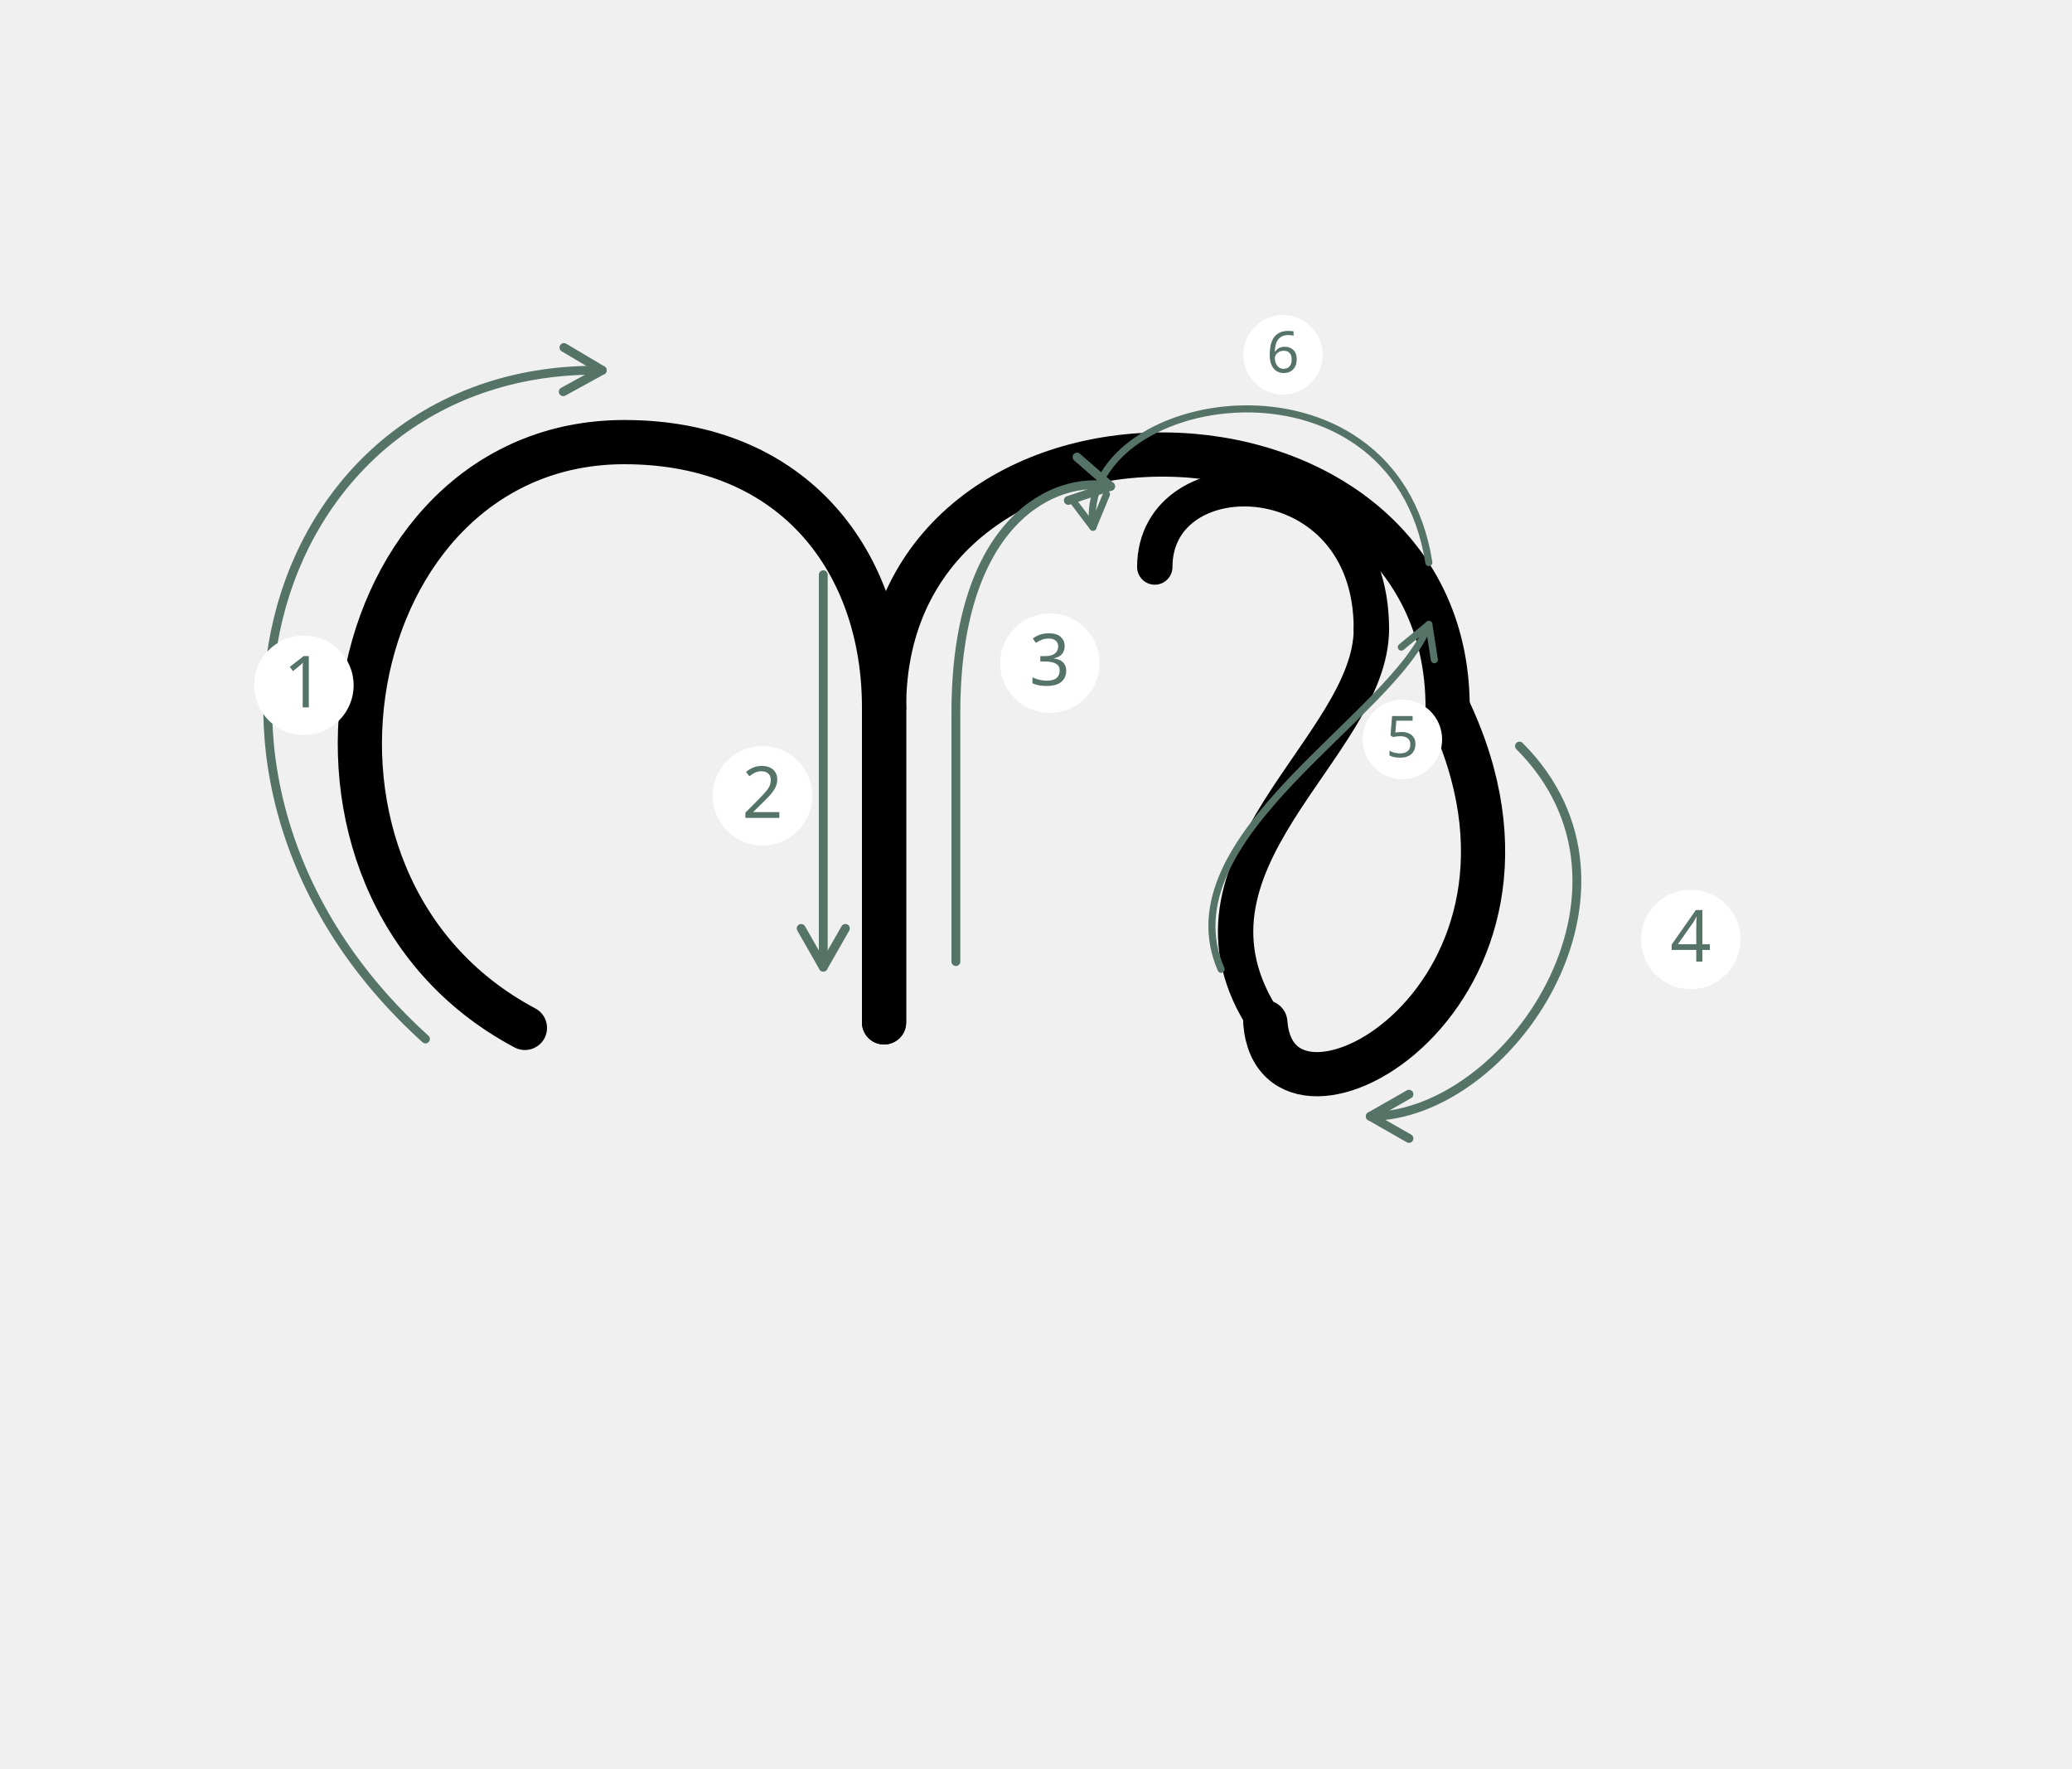
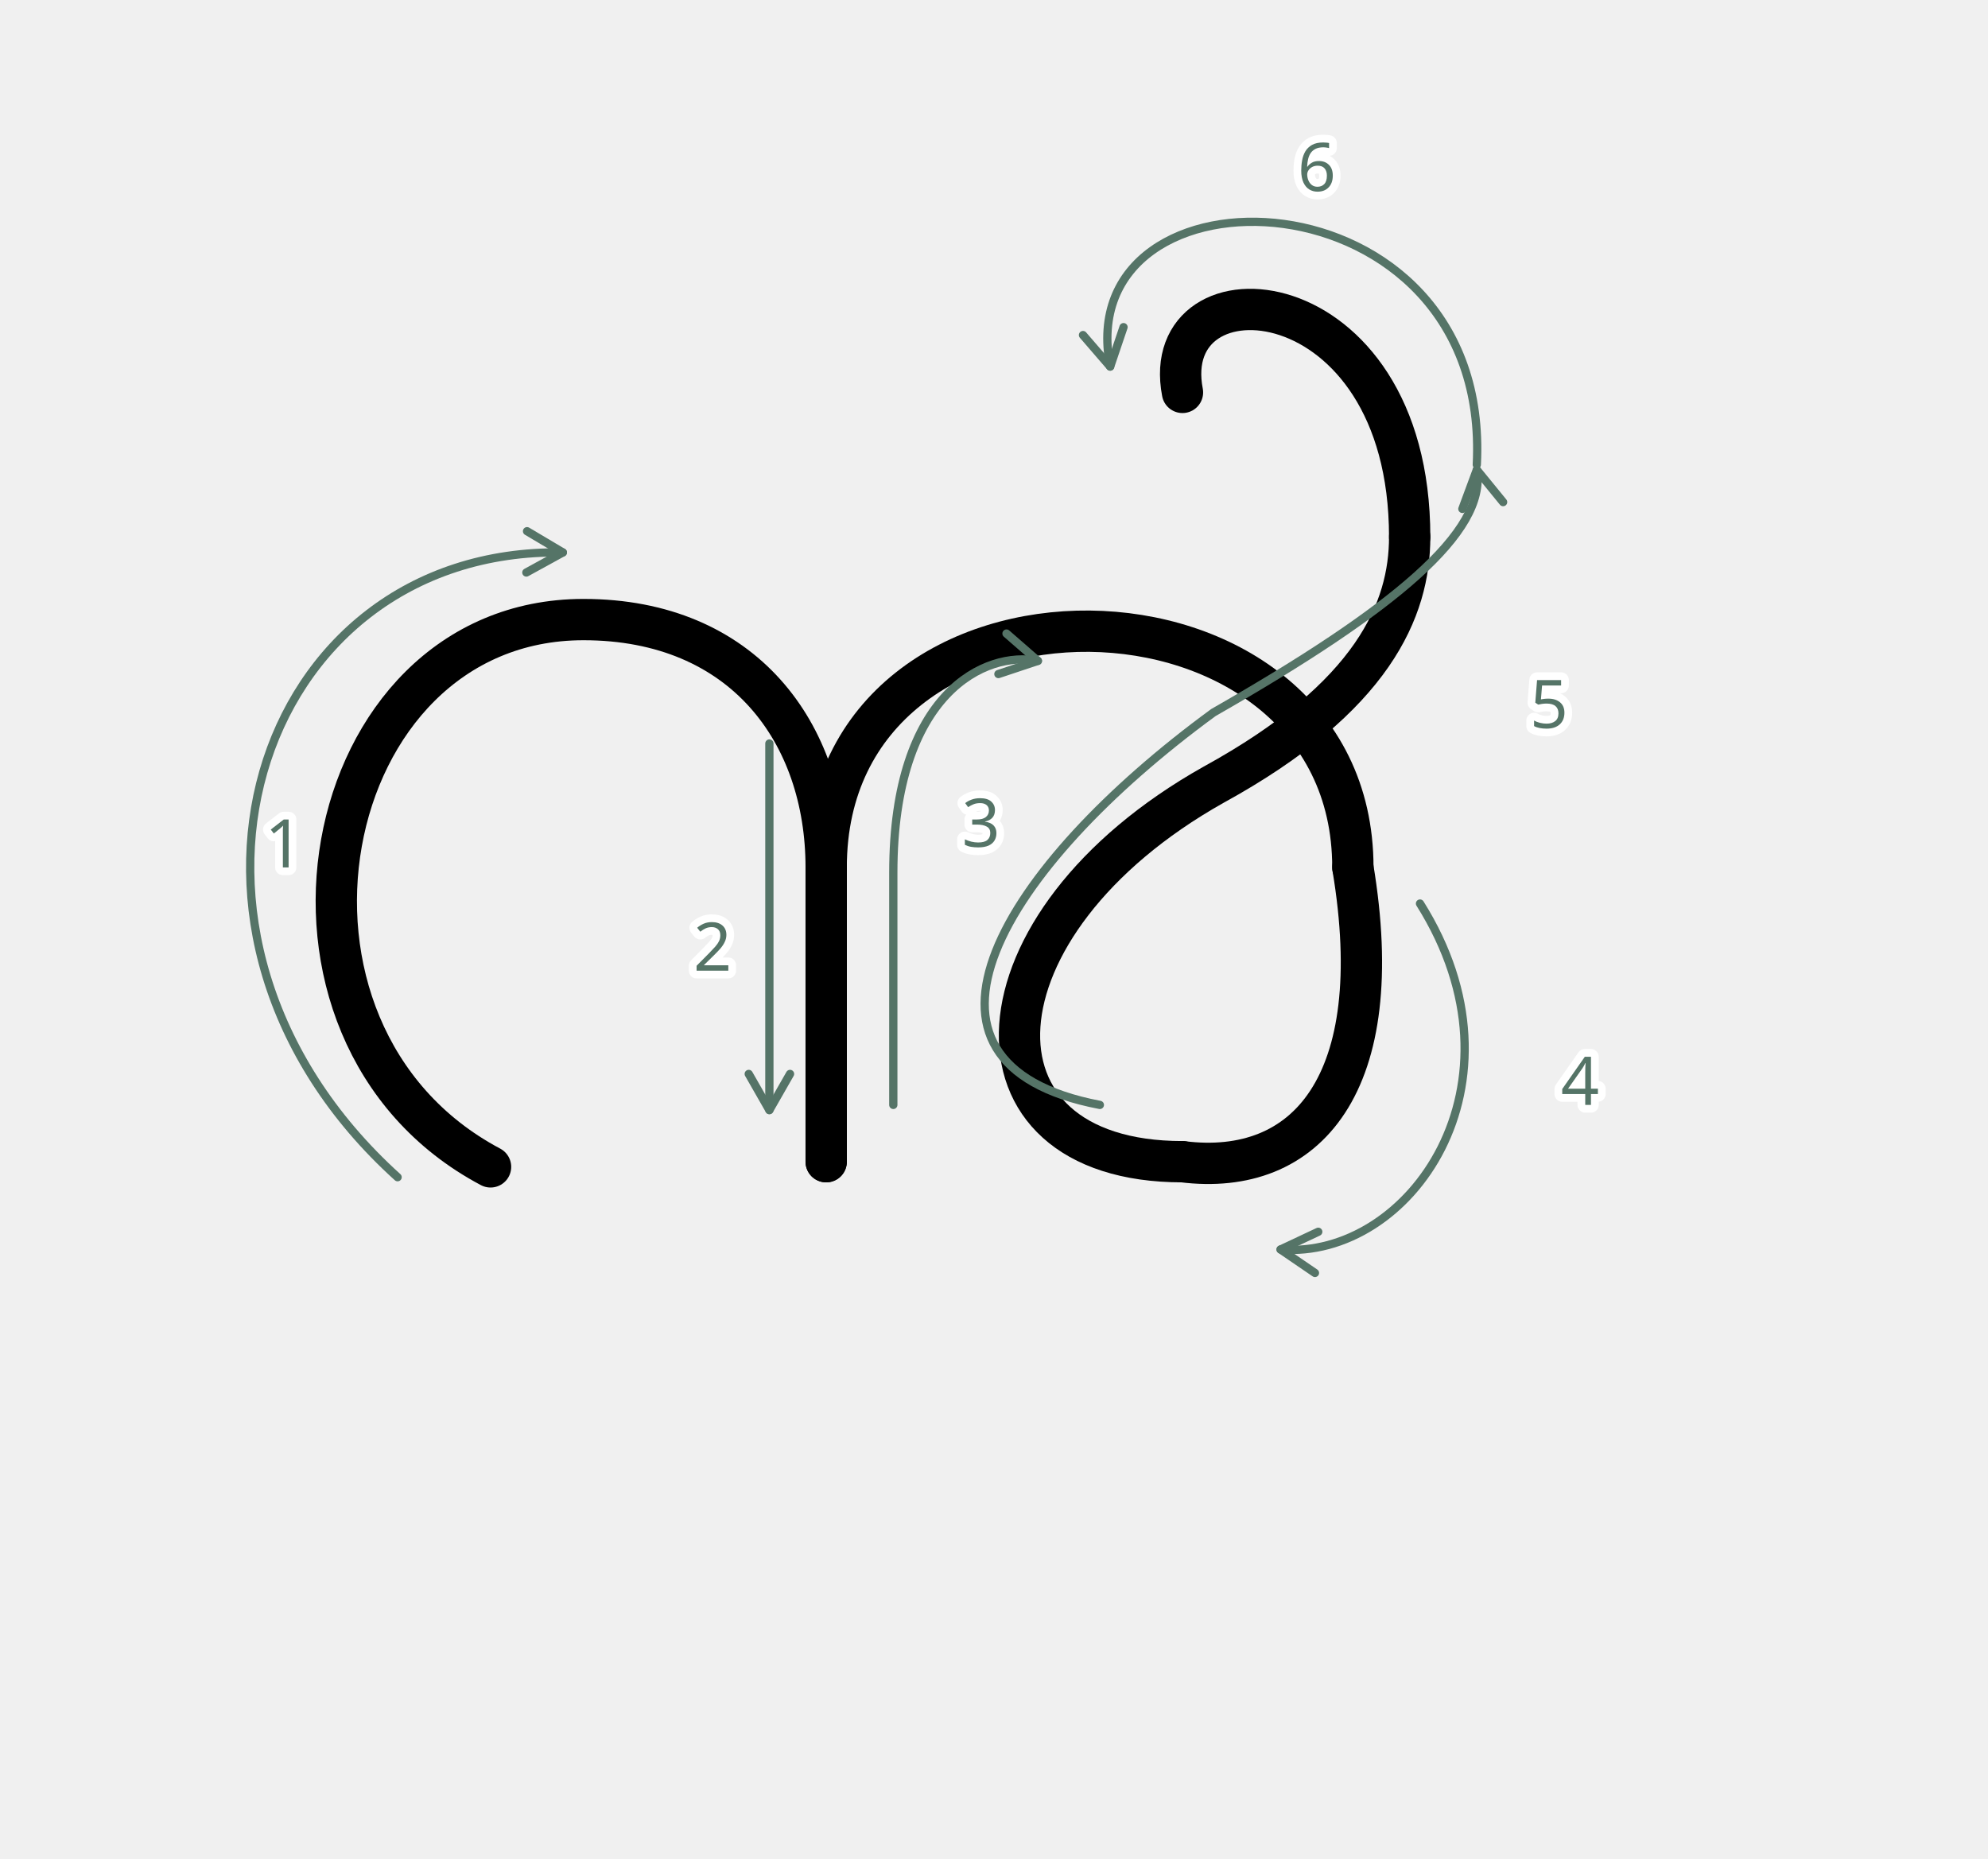
- <svg xmlns="http://www.w3.org/2000/svg" viewBox="-55 -55 375 320" role="img" aria-labelledby="chillu-n-title chillu-n-description" data-source-page="42">
+ <svg xmlns="http://www.w3.org/2000/svg" viewBox="-55 -95 385 360" role="img" aria-labelledby="chillu-n-title chillu-n-description" data-source-page="42">
  <g data-symbol="chillu-n">
    <g class="writing-ink" fill="none" stroke="currentColor" stroke-width="8" stroke-linecap="round" stroke-linejoin="round" style="stroke-width:var(--writing-stroke-width,8)">
      <path d="M40 131 C-9 105 6 25 58 25 C89 25 105 47 105 73" data-part="left arch" data-movement="1" />
      <path d="M105 73 V130" data-part="middle descent" data-movement="2" />
      <path d="M105 130 V73 C105 11 207 13 207 73" data-part="right arch" data-movement="3" />
-       <path d="M207 73 C232 125 176 156 174 130" data-part="right loop" data-movement="4" />
-       <path d="M0 0 C-24 -36 24 -62 24 -89" data-part="tail ascent" transform="translate(174 130) scale(0.8)" data-movement="5" />
-       <path d="M24 -89 C24 -128 -25 -129 -25 -103" data-part="tail curl" transform="translate(174 130) scale(0.8)" data-movement="6" />
+       <path d="M207 73 C214 115 198 133 174 130" data-part="right loop down" data-movement="4" />
+       <path d="M174 130 C130 130 132 84 180 57 C211 40 218 23 218 9" data-part="tail ascent" data-movement="5" />
+       <path d="M218 9 C218 -42 169 -45 174 -19" data-part="raised curl" data-movement="6" />
    </g>
    <g class="writing-guides" fill="none" stroke="#557467" stroke-width="1.6" stroke-linecap="round" stroke-linejoin="round" style="stroke:var(--writing-guide-ink,#557467)">
      <defs>
        <marker id="chillu-n-arrow" markerUnits="userSpaceOnUse" viewBox="0 0 10 10" refX="8" refY="5" markerWidth="10" markerHeight="10" orient="auto">
          <path d="M1 1 L8 5 L1 9" fill="none" stroke="#557467" stroke-width="1.6" style="stroke:var(--writing-guide-ink,#557467)" />
        </marker>
      </defs>
      <g data-movement="1">
        <path d="M22 133 C-30 86 -6 11 54 12" marker-end="url(#chillu-n-arrow)" />
      </g>
      <g data-movement="2">
        <path d="M94 49 V120" marker-end="url(#chillu-n-arrow)" />
      </g>
      <g data-movement="3">
        <path d="M118 119 V74 C118 39 136 31 146 33" marker-end="url(#chillu-n-arrow)" />
      </g>
      <g data-movement="4">
-         <path d="M220 80 C246 106 218 147 193 147" marker-end="url(#chillu-n-arrow)" />
+         <path d="M220 80 C242 115 218 149 193 147" marker-end="url(#chillu-n-arrow)" />
      </g>
-       <g transform="translate(174 130) scale(0.8)" data-movement="5">
-         <path d="M-10 -12 C-23 -42 29 -69 37 -90" marker-end="url(#chillu-n-arrow)" />
+       <g data-movement="5">
+         <path d="M158 119 C116 111 139 73 180 43 C215 23 233 8 231 -4" marker-end="url(#chillu-n-arrow)" />
      </g>
-       <g transform="translate(174 130) scale(0.8)" data-movement="6">
-         <path d="M37 -104 C29 -155 -43 -143 -39 -112" marker-end="url(#chillu-n-arrow)" />
+       <g data-movement="6">
+         <path d="M231 -5 C234 -63 152 -65 160 -24" marker-end="url(#chillu-n-arrow)" />
      </g>
    </g>
    <g class="writing-labels" font-family="sans-serif" font-size="13" text-anchor="middle" fill="#557467" style="fill:var(--writing-guide-ink,#557467)">
      <g data-movement="1">
-         <circle cx="0" cy="69" r="9" fill="#fff" style="fill:var(--writing-background,#fff)" />
-         <text x="0" y="73">1</text>
+         <text x="0" y="73" paint-order="stroke fill" stroke="#fff" stroke-width="3" stroke-linejoin="round" style="stroke:var(--writing-background,#fff)">1</text>
      </g>
      <g data-movement="2">
-         <circle cx="83" cy="89" r="9" fill="#fff" style="fill:var(--writing-background,#fff)" />
-         <text x="83" y="93">2</text>
+         <text x="83" y="93" paint-order="stroke fill" stroke="#fff" stroke-width="3" stroke-linejoin="round" style="stroke:var(--writing-background,#fff)">2</text>
      </g>
      <g data-movement="3">
-         <circle cx="135" cy="65" r="9" fill="#fff" style="fill:var(--writing-background,#fff)" />
-         <text x="135" y="69">3</text>
+         <text x="135" y="69" paint-order="stroke fill" stroke="#fff" stroke-width="3" stroke-linejoin="round" style="stroke:var(--writing-background,#fff)">3</text>
      </g>
      <g data-movement="4">
-         <circle cx="251" cy="115" r="9" fill="#fff" style="fill:var(--writing-background,#fff)" />
-         <text x="251" y="119">4</text>
+         <text x="251" y="119" paint-order="stroke fill" stroke="#fff" stroke-width="3" stroke-linejoin="round" style="stroke:var(--writing-background,#fff)">4</text>
      </g>
-       <g transform="translate(174 130) scale(0.8)" data-movement="5">
-         <circle cx="31" cy="-64" r="9" fill="#fff" style="fill:var(--writing-background,#fff)" />
-         <text x="31" y="-60">5</text>
+       <g data-movement="5">
+         <text x="245" y="46" paint-order="stroke fill" stroke="#fff" stroke-width="3" stroke-linejoin="round" style="stroke:var(--writing-background,#fff)">5</text>
      </g>
-       <g transform="translate(174 130) scale(0.8)" data-movement="6">
-         <circle cx="4" cy="-151" r="9" fill="#fff" style="fill:var(--writing-background,#fff)" />
-         <text x="4" y="-147">6</text>
+       <g data-movement="6">
+         <text x="200" y="-58" paint-order="stroke fill" stroke="#fff" stroke-width="3" stroke-linejoin="round" style="stroke:var(--writing-background,#fff)">6</text>
      </g>
    </g>
  </g>
</svg>
